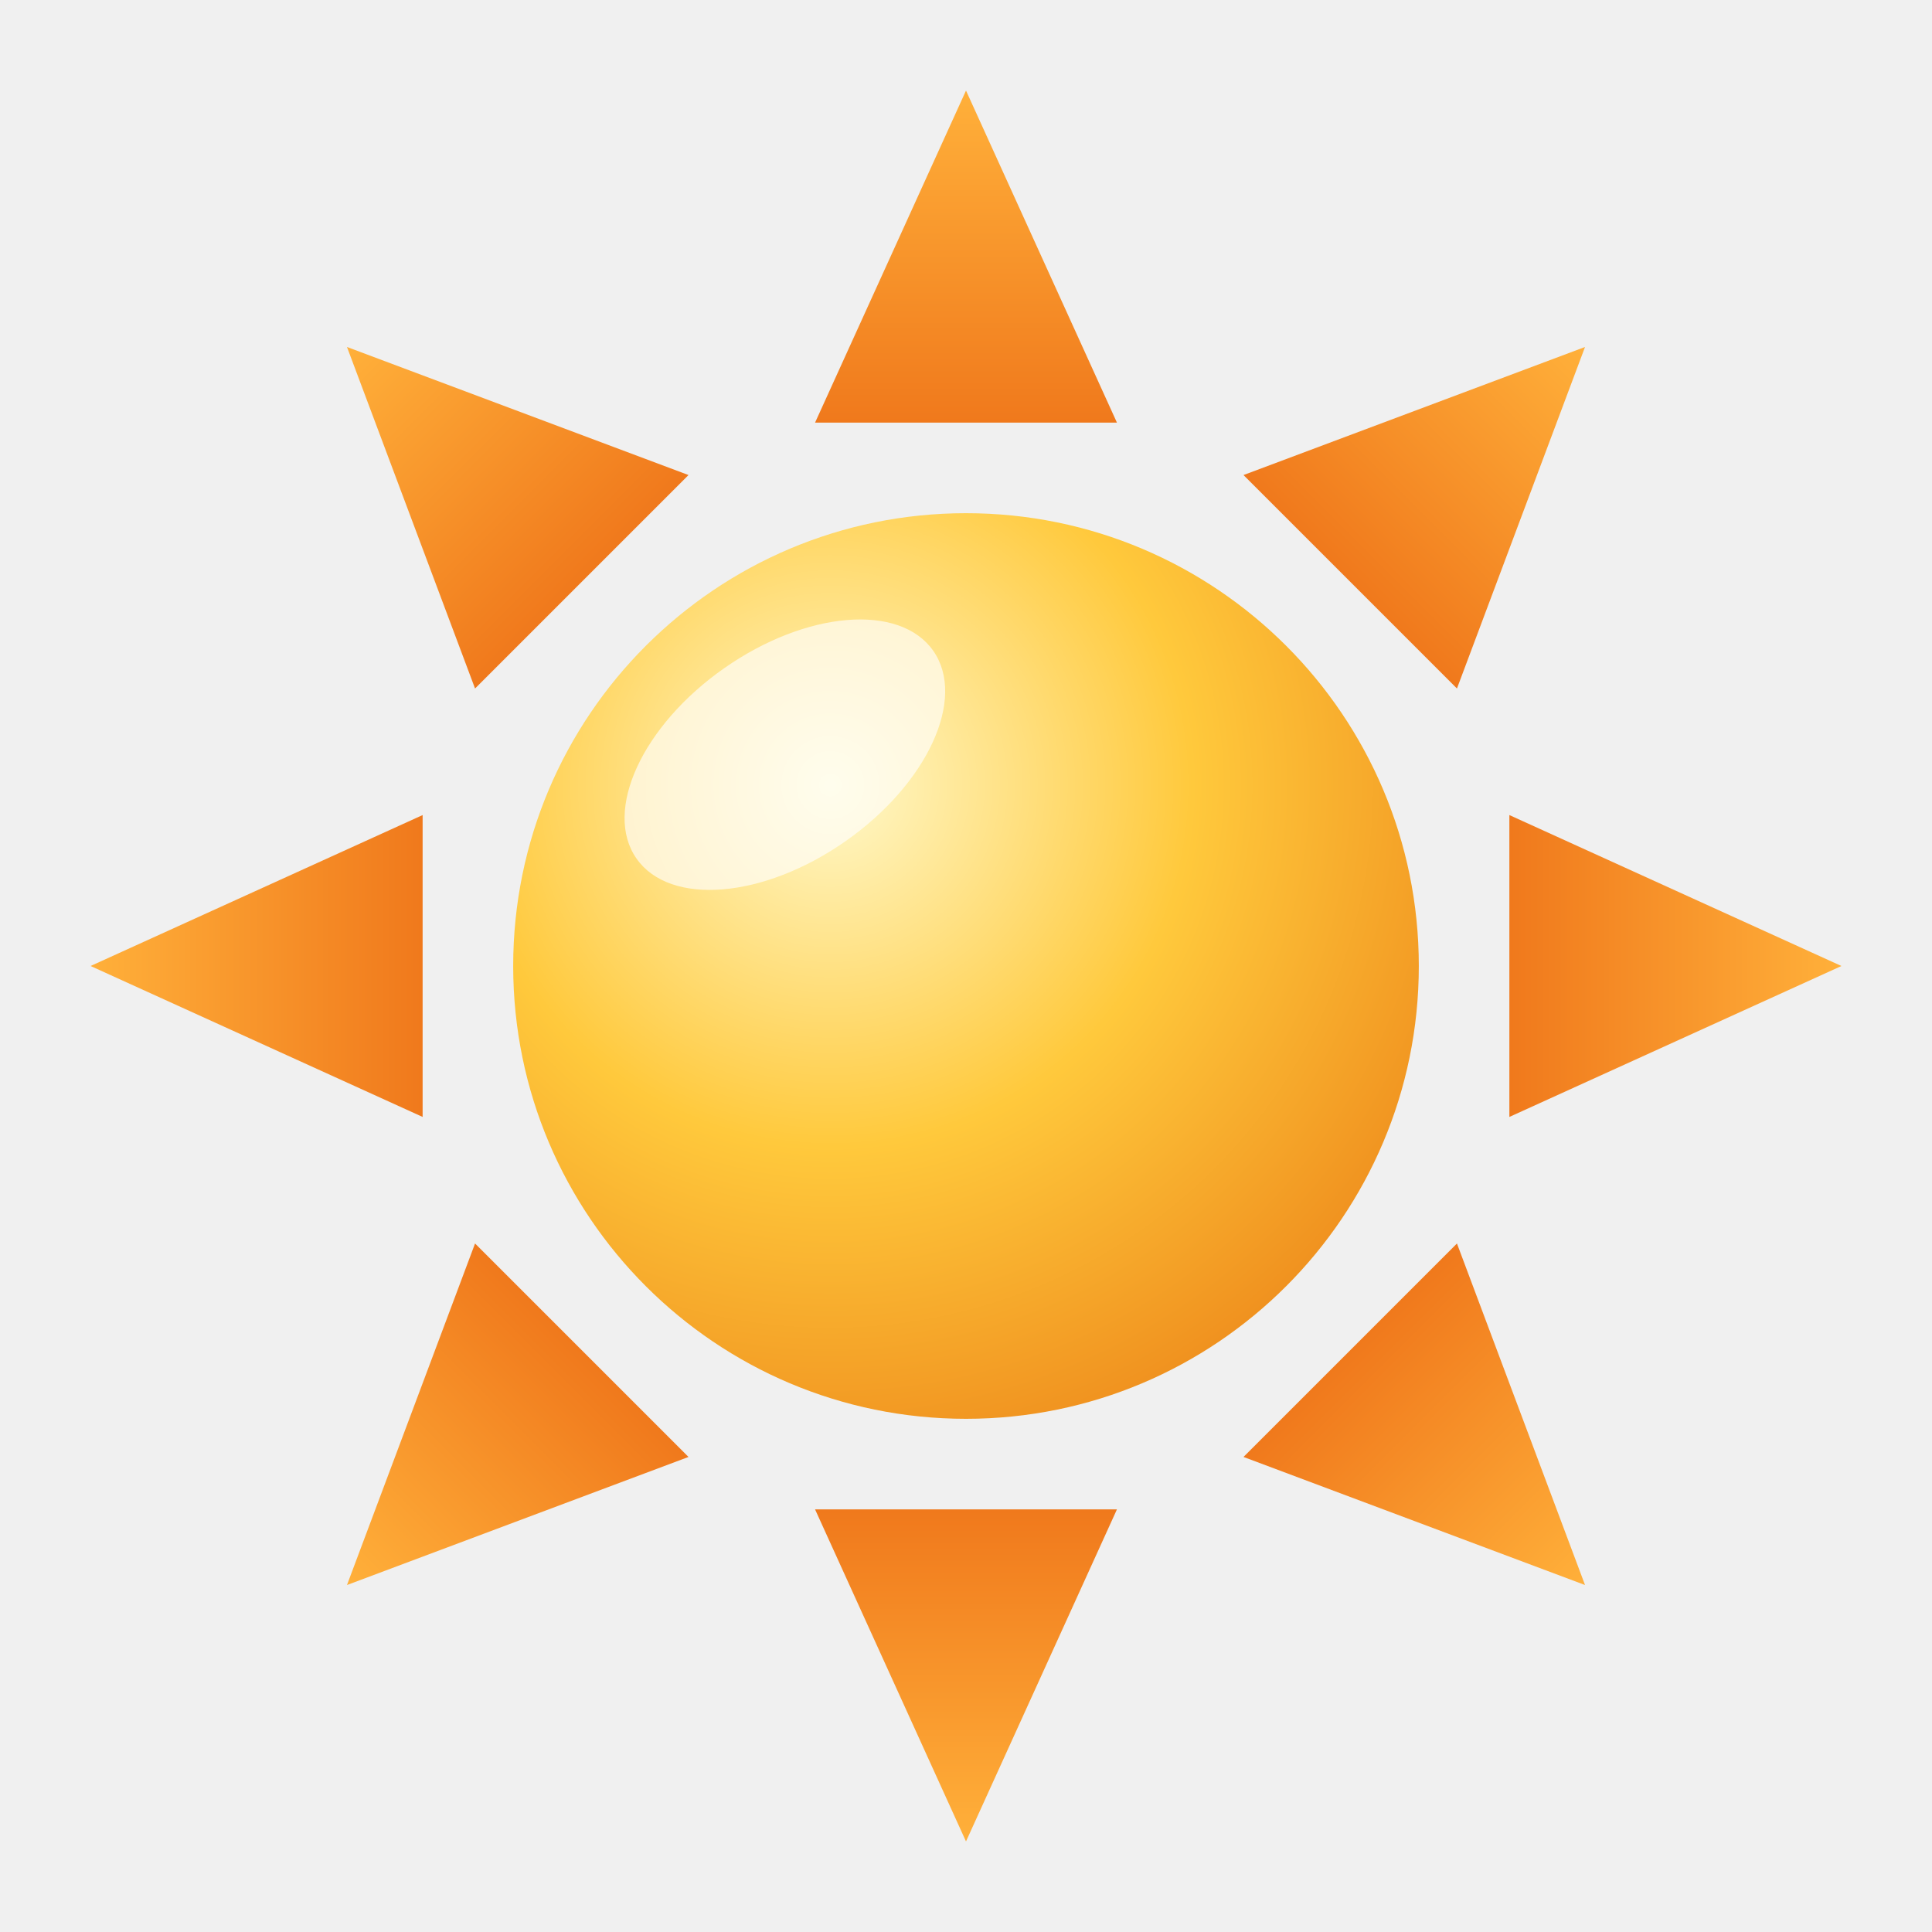
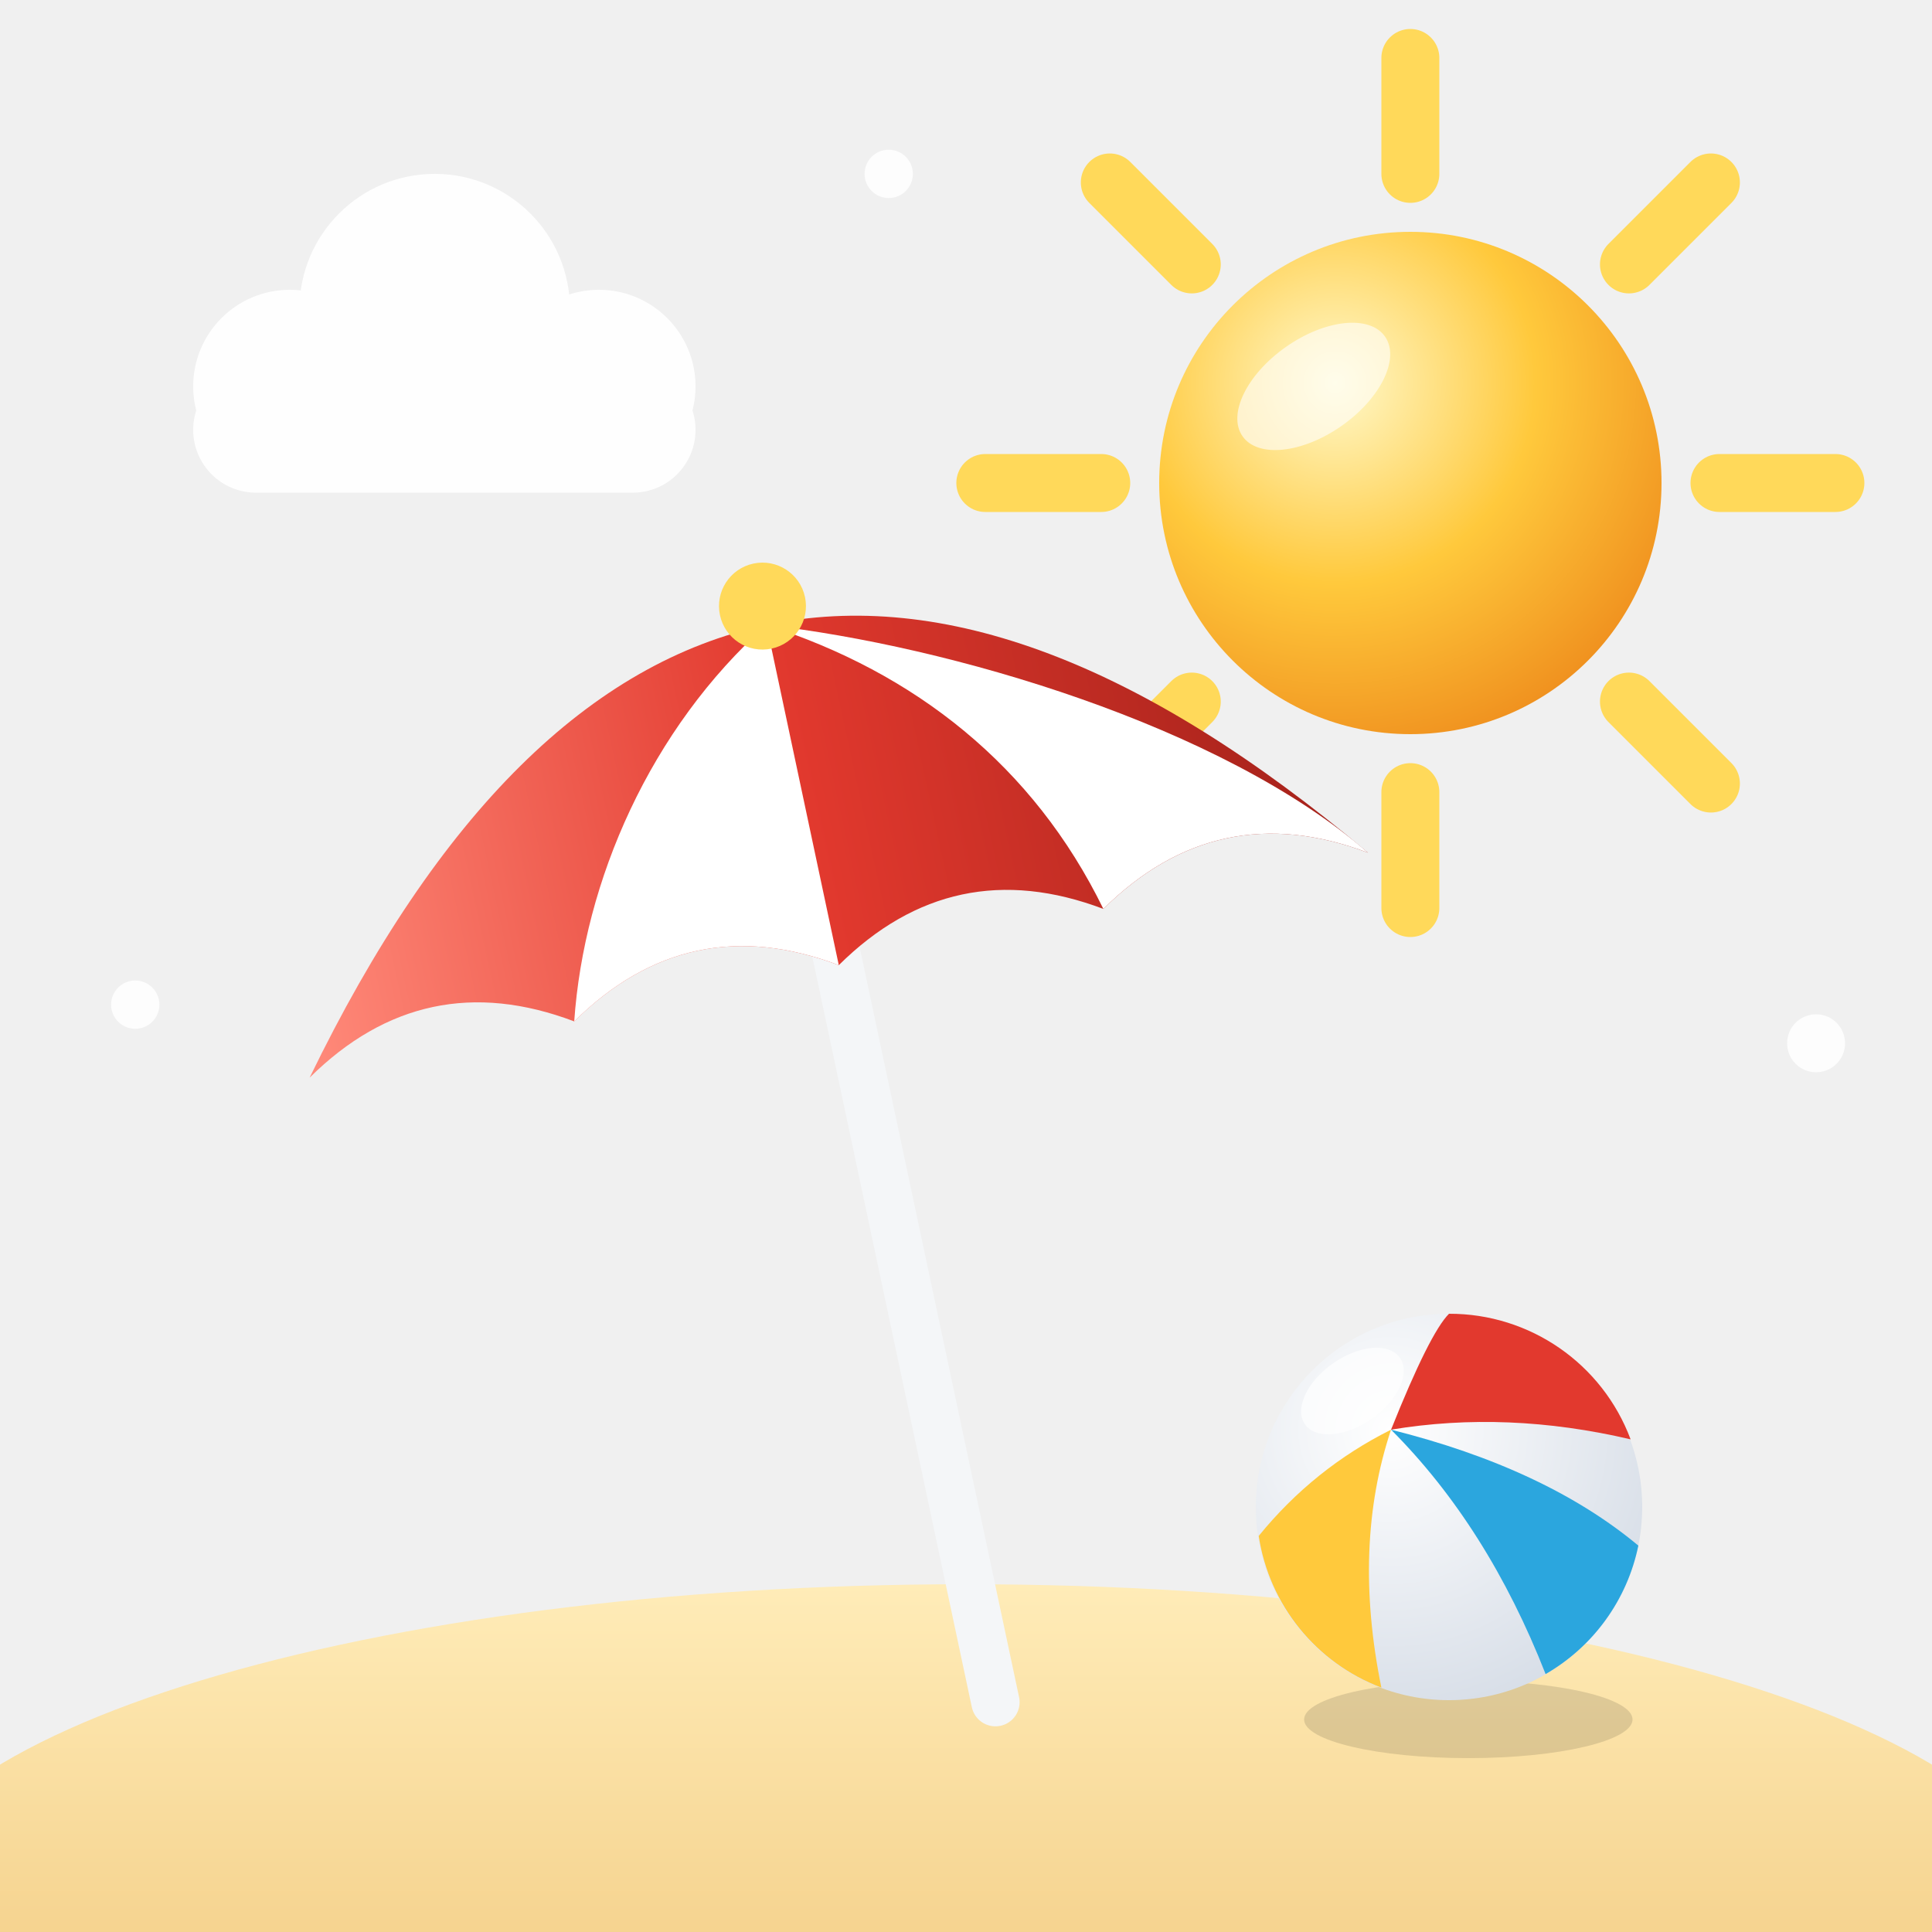
- <svg xmlns="http://www.w3.org/2000/svg" viewBox="0 0 64 64">
+ <svg xmlns="http://www.w3.org/2000/svg" viewBox="0 0 200 200">
  <defs>
    <radialGradient id="gSun" cx="0.35" cy="0.3" r="0.8">
      <stop offset="0" stop-color="#FFF9CC" />
      <stop offset="0.5" stop-color="#FFC93C" />
      <stop offset="1" stop-color="#EE8A1B" />
    </radialGradient>
-     <linearGradient id="gRay" x1="0" y1="0" x2="0" y2="1">
-       <stop offset="0" stop-color="#FFB03A" />
-       <stop offset="1" stop-color="#F0791C" />
+     <linearGradient id="sand" x1="0" y1="0" x2="0" y2="1">
+       <stop offset="0" stop-color="#FFECB8" />
+       <stop offset="1" stop-color="#EDBE6C" />
    </linearGradient>
+     <linearGradient id="umb" x1="0" y1="0" x2="1" y2="0">
+       <stop offset="0" stop-color="#FF8A7A" />
+       <stop offset="0.5" stop-color="#E2392E" />
+       <stop offset="1" stop-color="#A3211A" />
+     </linearGradient>
+     <radialGradient id="ball" cx="0.35" cy="0.3" r="0.8">
+       <stop offset="0" stop-color="#FFFFFF" />
+       <stop offset="1" stop-color="#D5DCE6" />
+     </radialGradient>
  </defs>
-   <path d="M32 3l5 11h-10z" fill="url(#gRay)" transform="rotate(0 32 32)" />
-   <path d="M32 3l5 11h-10z" fill="url(#gRay)" transform="rotate(45 32 32)" />
-   <path d="M32 3l5 11h-10z" fill="url(#gRay)" transform="rotate(90 32 32)" />
-   <path d="M32 3l5 11h-10z" fill="url(#gRay)" transform="rotate(135 32 32)" />
-   <path d="M32 3l5 11h-10z" fill="url(#gRay)" transform="rotate(180 32 32)" />
-   <path d="M32 3l5 11h-10z" fill="url(#gRay)" transform="rotate(225 32 32)" />
-   <path d="M32 3l5 11h-10z" fill="url(#gRay)" transform="rotate(270 32 32)" />
-   <path d="M32 3l5 11h-10z" fill="url(#gRay)" transform="rotate(315 32 32)" />
-   <circle cx="32" cy="32" r="15" fill="url(#gSun)" />
-   <ellipse cx="26" cy="25" rx="6" ry="3.5" transform="rotate(-35 26 25)" fill="#fff" opacity="0.65" />
+   <g stroke="#FFD95A" stroke-width="6" stroke-linecap="round">
+     <path d="M146 6v12" />
+     <path d="M146 6v12" transform="rotate(45 146 50)" />
+     <path d="M146 6v12" transform="rotate(90 146 50)" />
+     <path d="M146 6v12" transform="rotate(135 146 50)" />
+     <path d="M146 6v12" transform="rotate(180 146 50)" />
+     <path d="M146 6v12" transform="rotate(225 146 50)" />
+     <path d="M146 6v12" transform="rotate(270 146 50)" />
+     <path d="M146 6v12" transform="rotate(315 146 50)" />
+   </g>
+   <circle cx="146" cy="50" r="26" fill="url(#gSun)" />
+   <ellipse cx="136" cy="40" rx="9" ry="5" transform="rotate(-35 136 40)" fill="#fff" opacity="0.6" />
+   <g fill="#fff" opacity="0.95">
+     <circle cx="30" cy="40" r="10" />
+     <circle cx="45" cy="32" r="14" />
+     <circle cx="62" cy="40" r="10" />
+     <rect x="20" y="38" width="52" height="13" rx="6.5" />
+   </g>
+   <ellipse cx="100" cy="198" rx="112" ry="34" fill="url(#sand)" />
+   <g transform="rotate(-12 86 96)">
+     <path d="M86 62V178" stroke="#F4F6F8" stroke-width="5" stroke-linecap="round" />
+     <path d="M30 100Q86 28 142 100Q128 91 114 100Q100 91 86 100Q72 91 58 100Q44 91 30 100Z" fill="url(#umb)" />
+     <path d="M86 64C72 72 62 86 58 100Q72 91 86 100Z" fill="#fff" />
+     <path d="M86 64C104 70 130 84 142 100Q128 91 114 100C110 84 100 72 86 64Z" fill="#fff" />
+     <circle cx="86" cy="62" r="4.5" fill="#FFD95A" />
+   </g>
+   <ellipse cx="152" cy="178" rx="17" ry="4" fill="#000" opacity="0.12" />
+   <circle cx="150" cy="156" r="20" fill="url(#ball)" />
+   <path d="M144 148Q148 138 150 136A20 20 0 0 1 168.8 149Q156 146 144 148Z" fill="#E2392E" />
+   <path d="M144 148Q136 152 130.3 159A20 20 0 0 0 143 174.7Q140 160 144 148Z" fill="#FFC93C" />
+   <path d="M144 148Q160 152 169.6 160A20 20 0 0 1 160 173.3Q154 158 144 148Z" fill="#2BA6DE" />
+   <ellipse cx="140" cy="144" rx="6" ry="3.5" transform="rotate(-35 140 144)" fill="#fff" opacity="0.65" />
+   <g fill="#fff" opacity="0.85">
+     <circle cx="14" cy="104" r="2.5" />
+     <circle cx="188" cy="108" r="3" />
+     <circle cx="92" cy="18" r="2.5" />
+   </g>
</svg>
